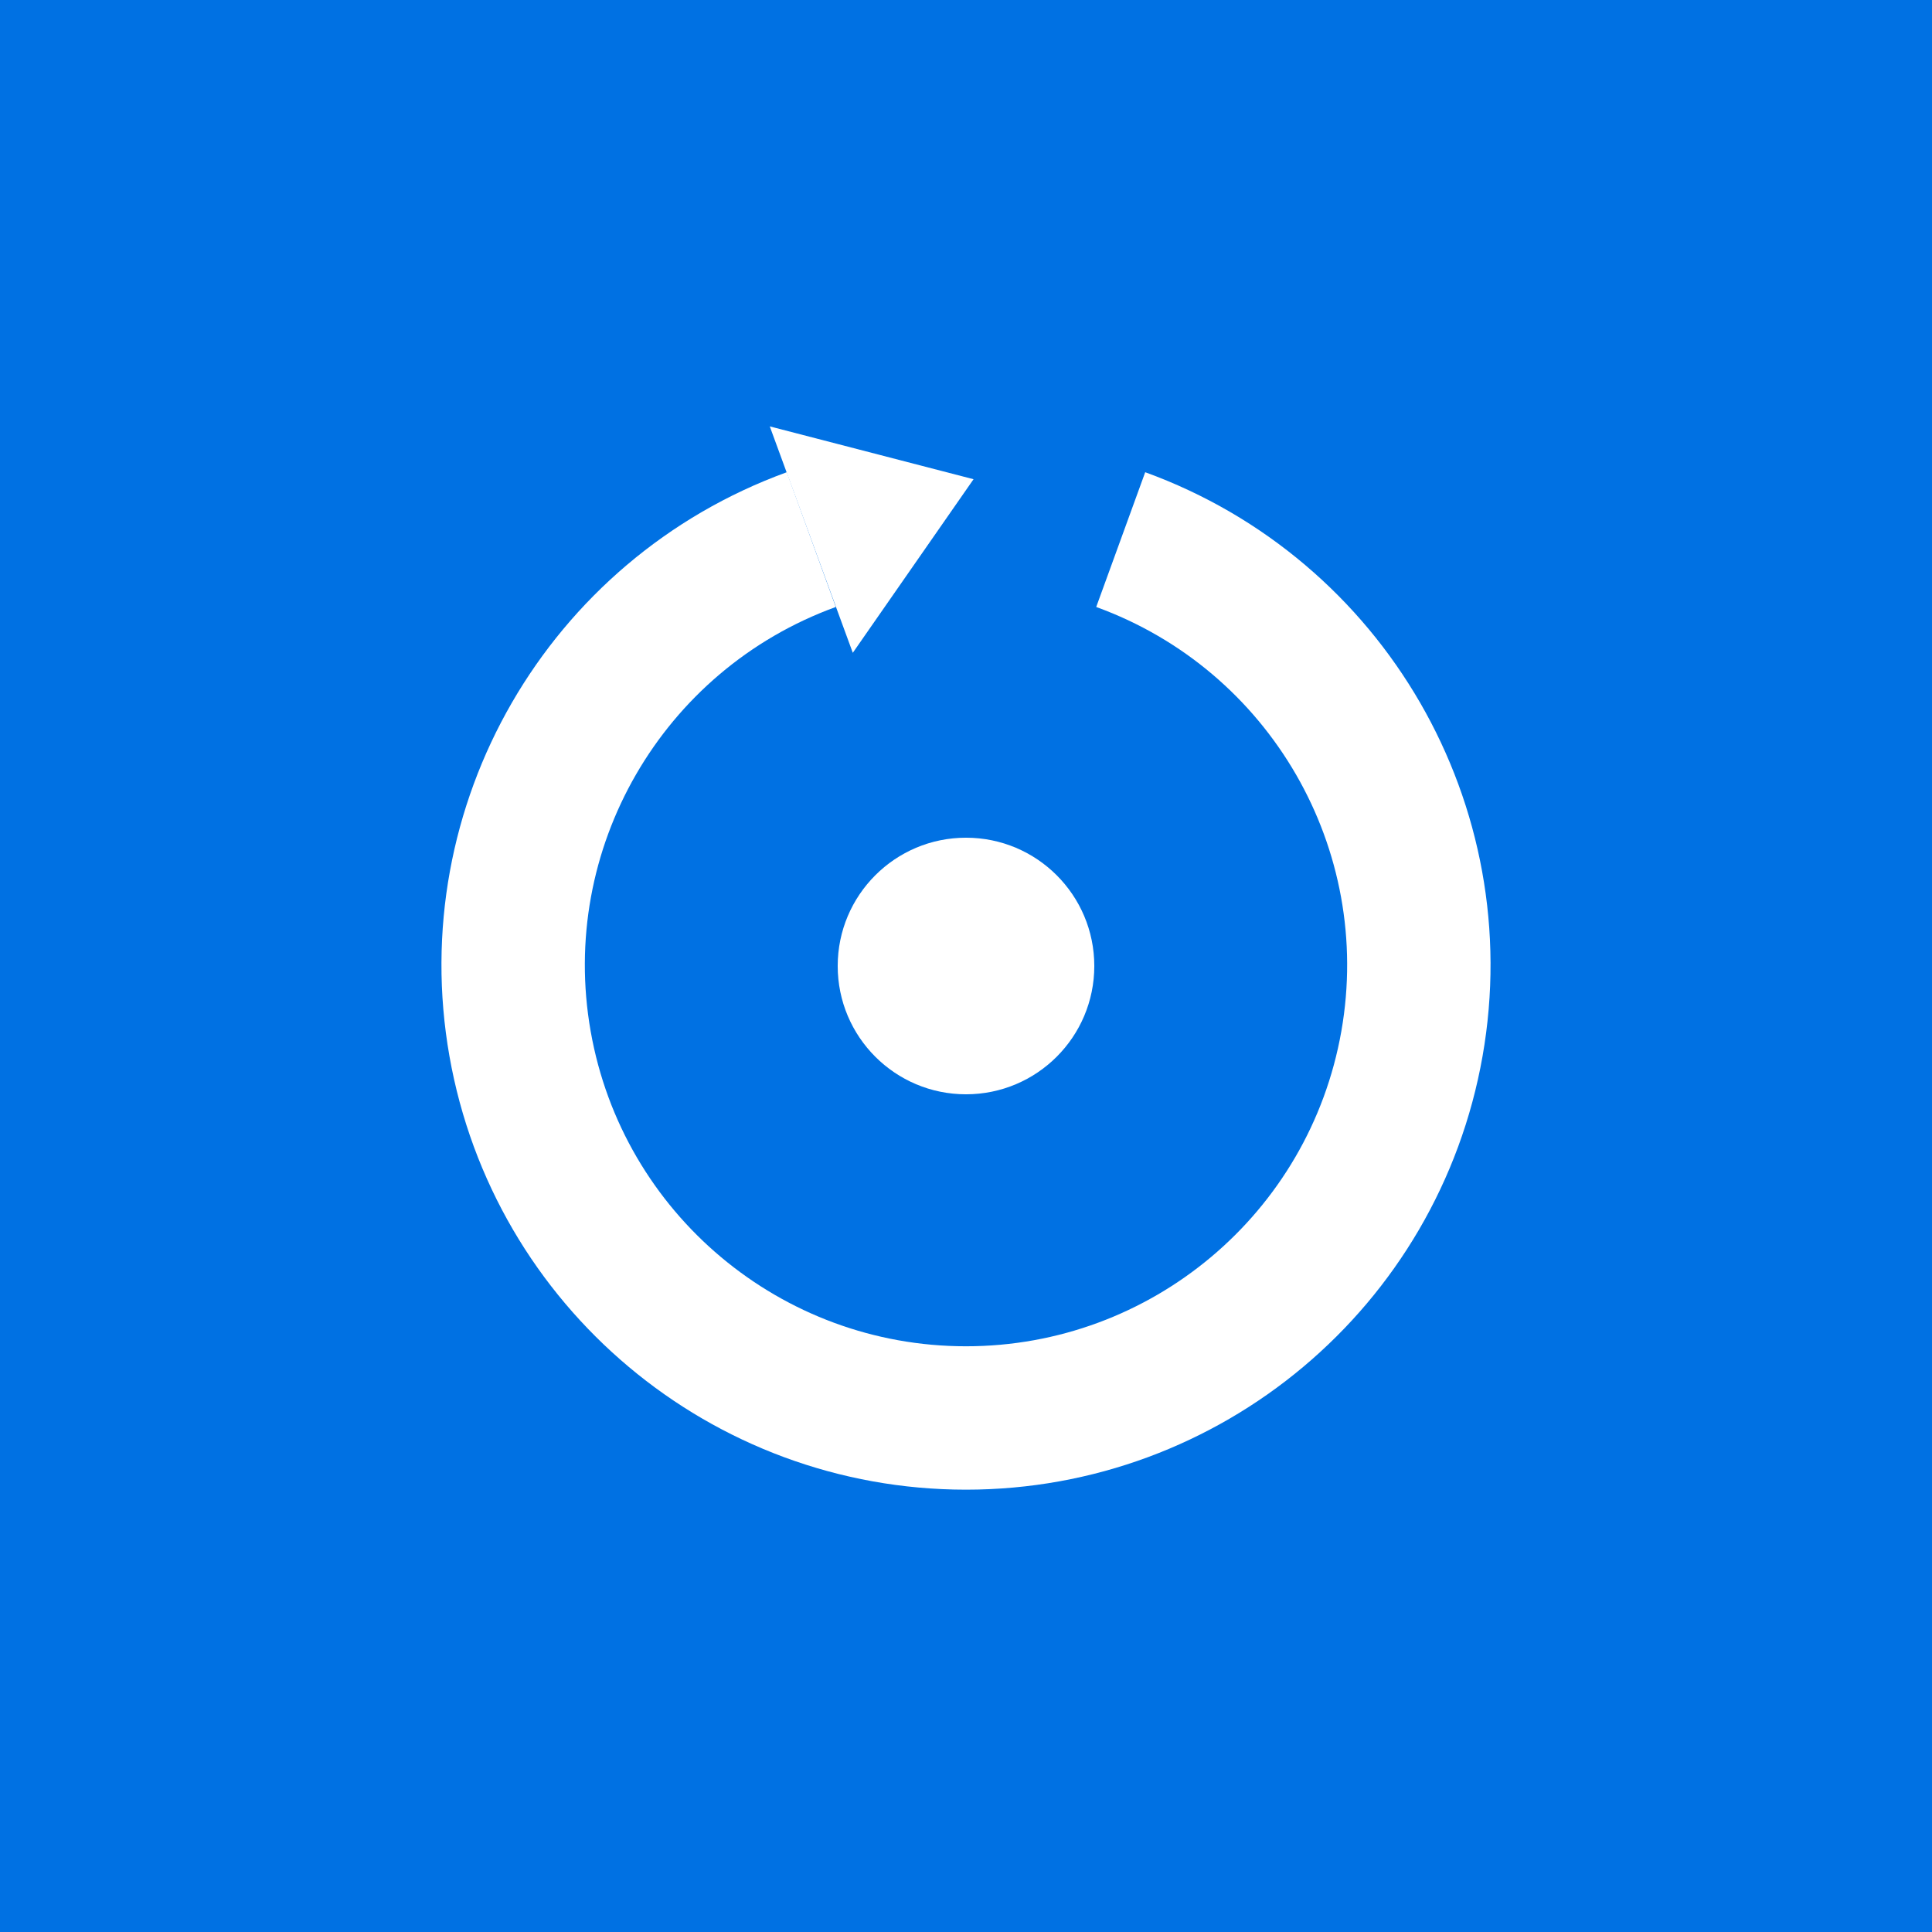
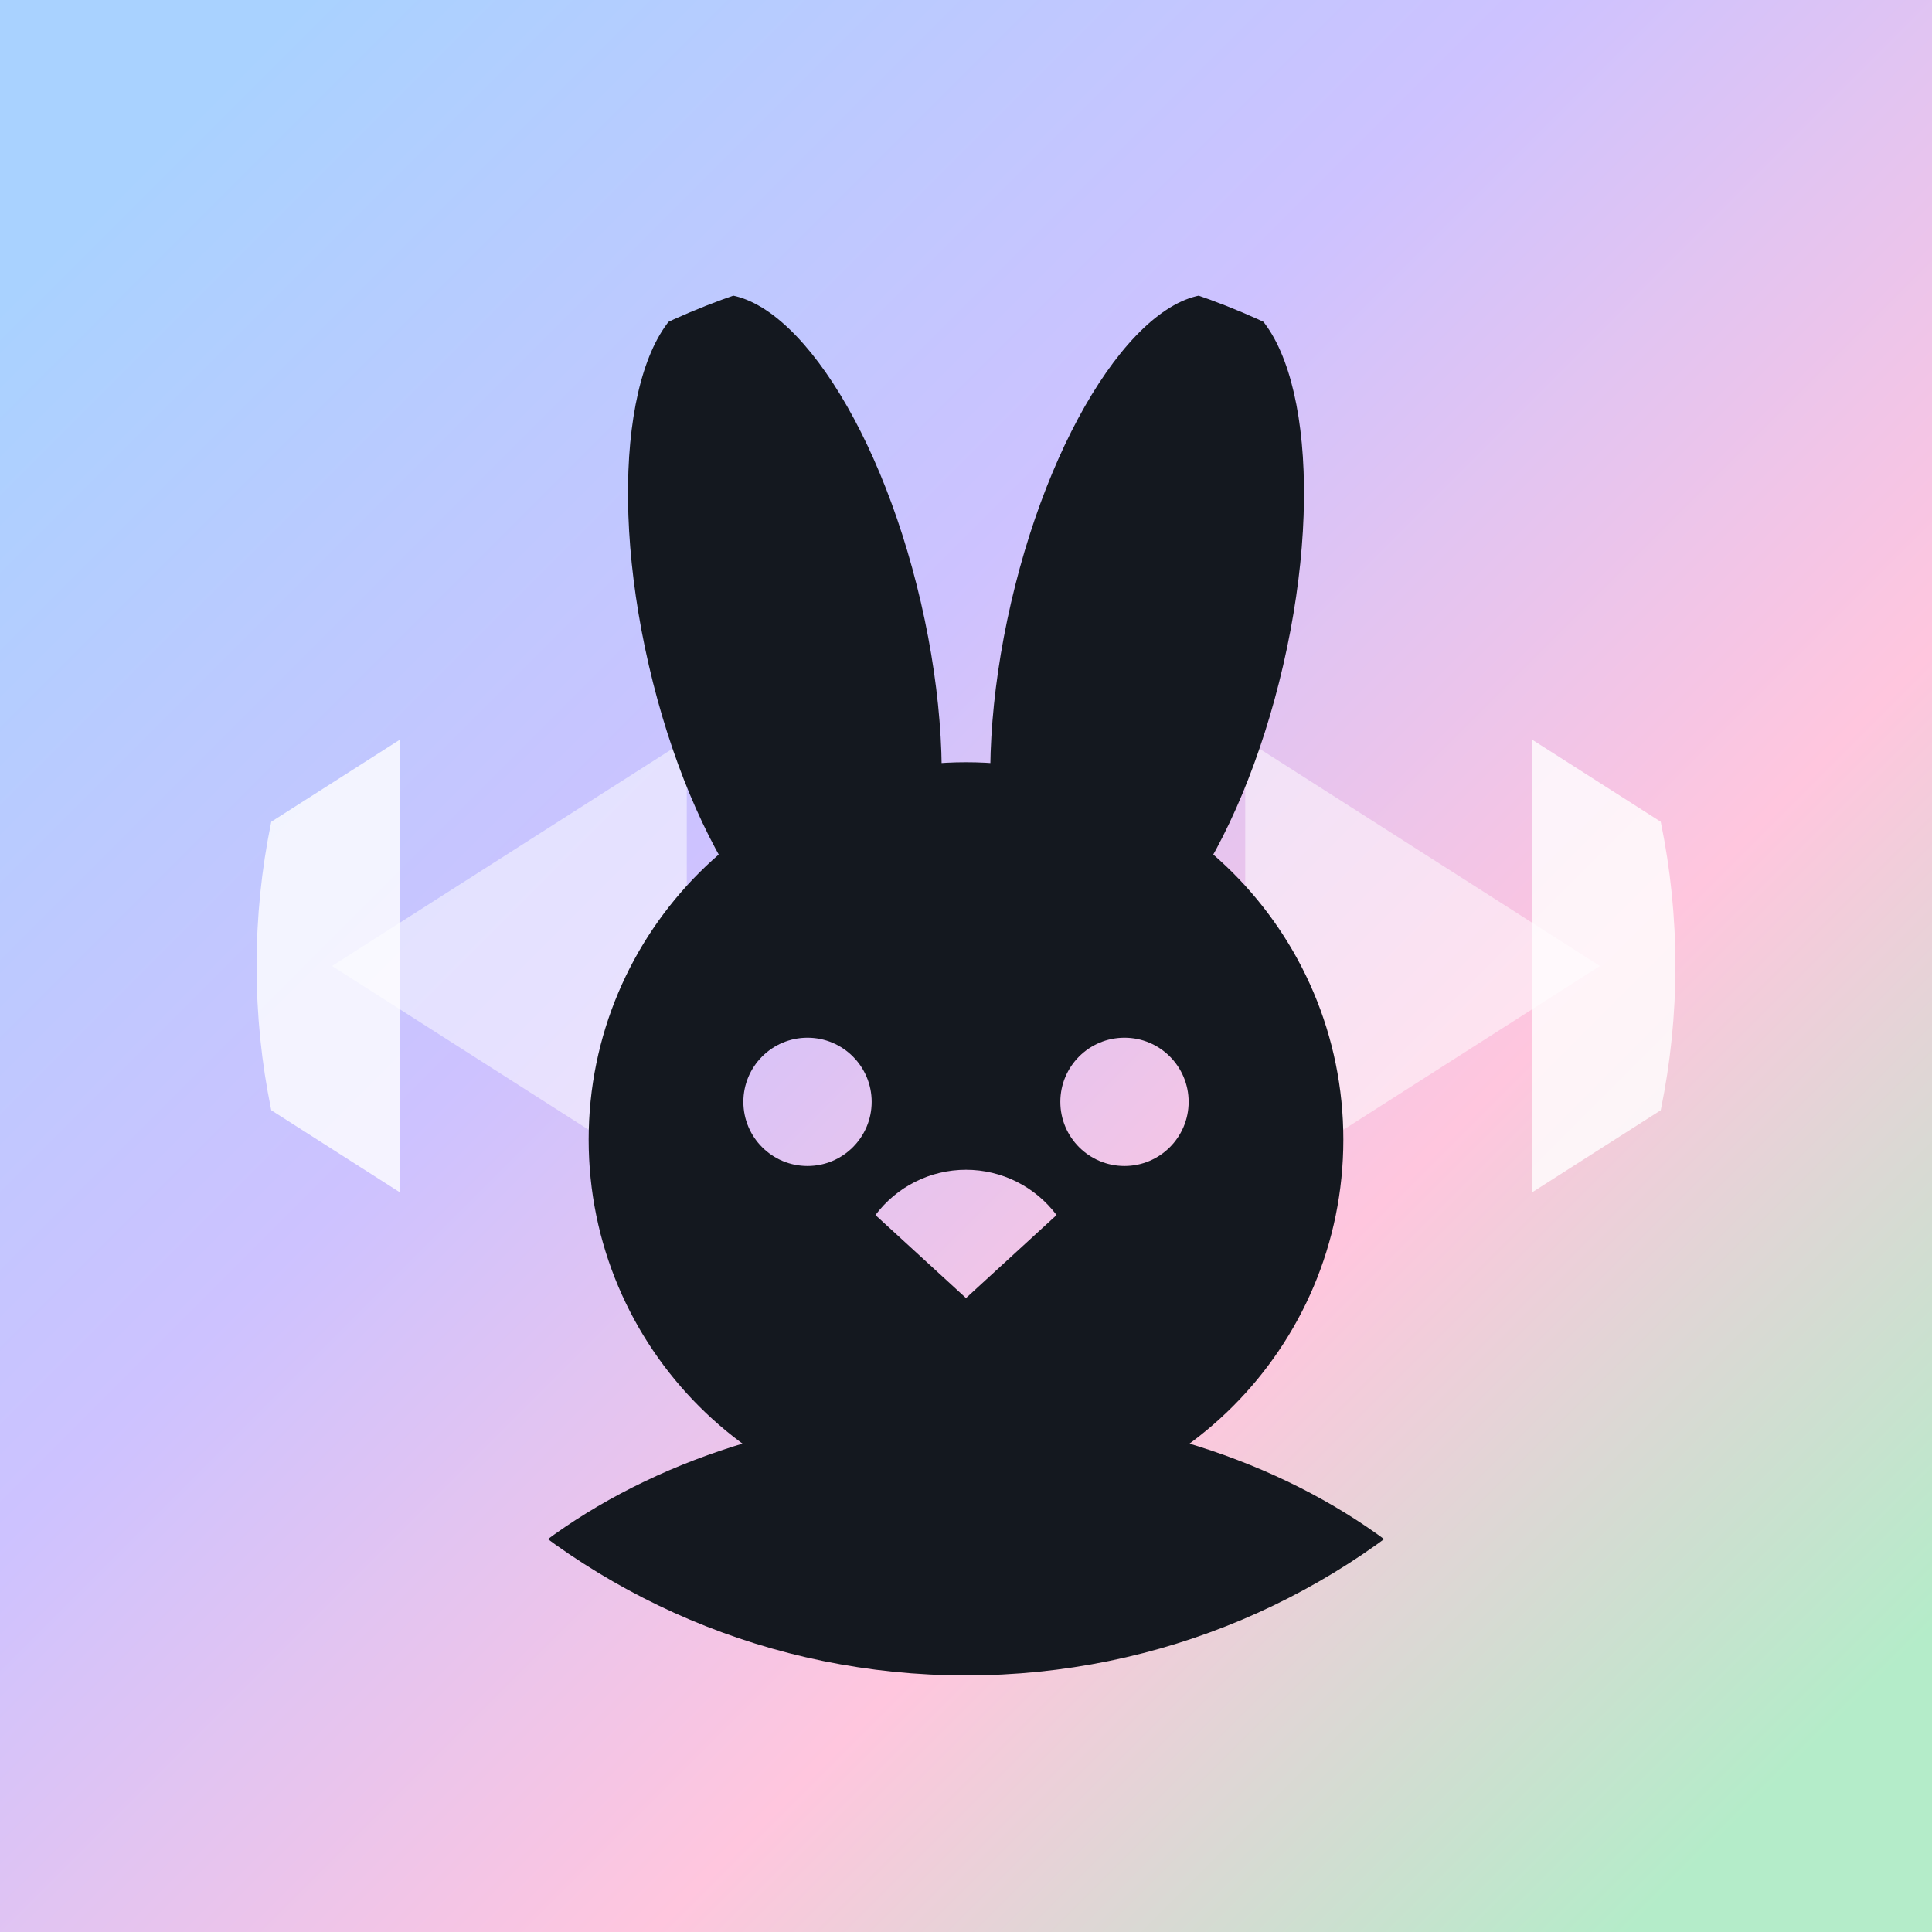
<svg xmlns="http://www.w3.org/2000/svg" viewBox="0 0 512 512" width="512" height="512">
-   <rect width="512" height="512" fill="#0071e3" />
-   <path d="M 297 143 A 120 120 0 1 1 215 143" fill="none" stroke="#ffffff" stroke-width="38" stroke-linecap="butt" />
-   <polygon points="258,127 226,173 204,113" fill="#ffffff" />
-   <circle cx="256" cy="256" r="34" fill="#ffffff" />
+   <defs>
+     <linearGradient id="bg" gradientUnits="userSpaceOnUse" x1="40" y1="40" x2="472" y2="472">
+       <stop offset="0" stop-color="#a9d2ff" />
+       <stop offset=".38" stop-color="#cdc2ff" />
+       <stop offset=".7" stop-color="#ffc6de" />
+       <stop offset="1" stop-color="#b4ecc9" />
+     </linearGradient>
+     <clipPath id="frame">
+       <circle cx="256" cy="256" r="188" />
+     </clipPath>
+   </defs>
+   <rect width="512" height="512" fill="url(#bg)" />
+   <g clip-path="url(#frame)" fill="#ffffff">
+     <polygon points="330,196 424,256 330,316" fill-opacity=".5" />
+     <polygon points="406,196 500,256 406,316" fill-opacity=".8" />
+     <polygon points="182,196 88,256 182,316" fill-opacity=".5" />
+     <polygon points="106,196 12,256 106,316" fill-opacity=".8" />
+   </g>
+   <g clip-path="url(#frame)" fill="#14181f">
+     <ellipse cx="208" cy="168" rx="37" ry="92" transform="rotate(-13 208 168)" />
+     <ellipse cx="304" cy="168" rx="37" ry="92" transform="rotate(13 304 168)" />
+     <circle cx="256" cy="302" r="100" />
+     <ellipse cx="256" cy="492" rx="158" ry="118" />
+   </g>
+   <circle cx="214" cy="292" r="17" fill="url(#bg)" />
+   <circle cx="298" cy="292" r="17" fill="url(#bg)" />
+   <path d="M 256 344 L 280 322 A 30 30 0 0 0 232 322 Z" fill="url(#bg)" />
</svg>
